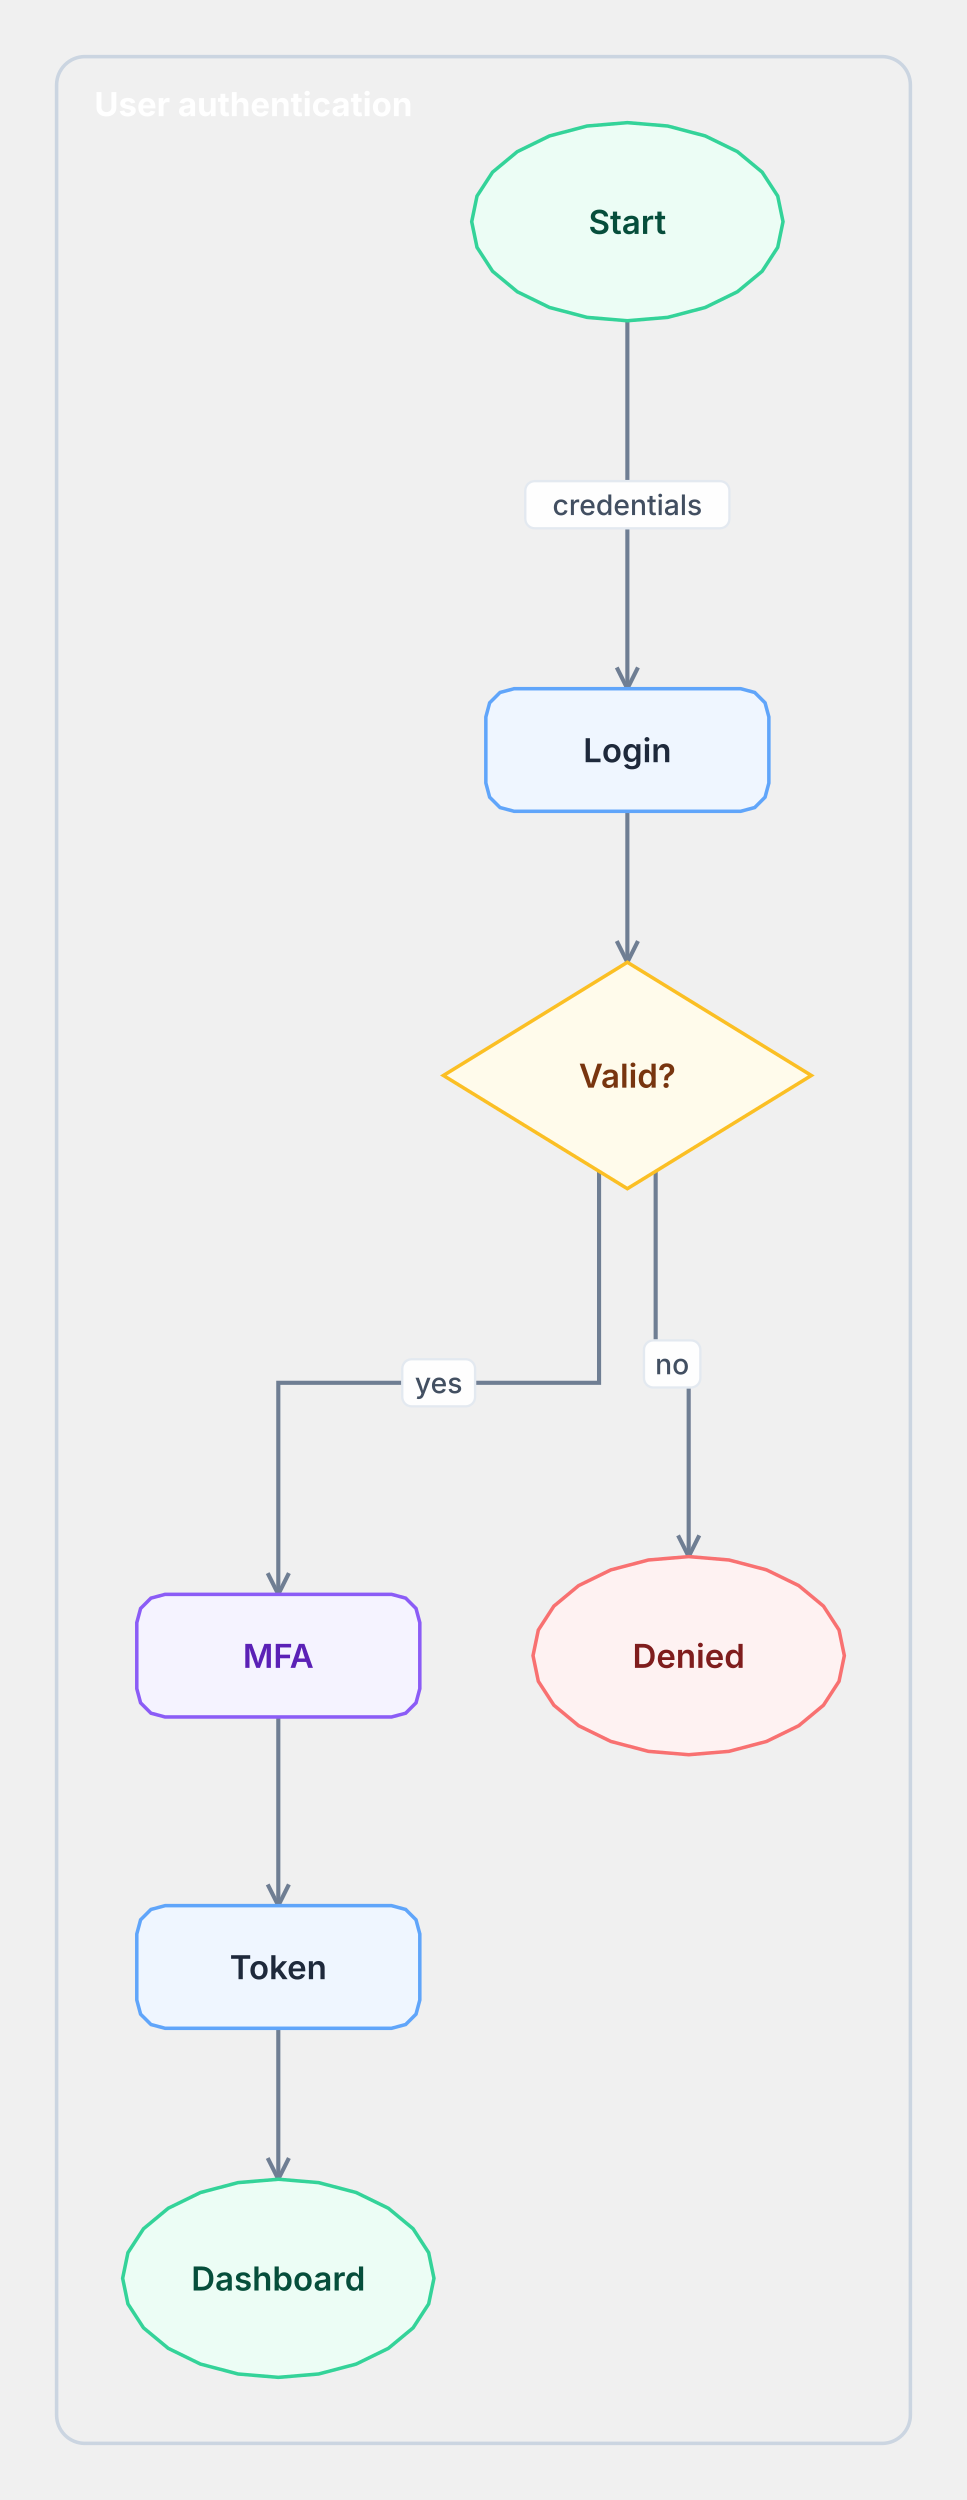
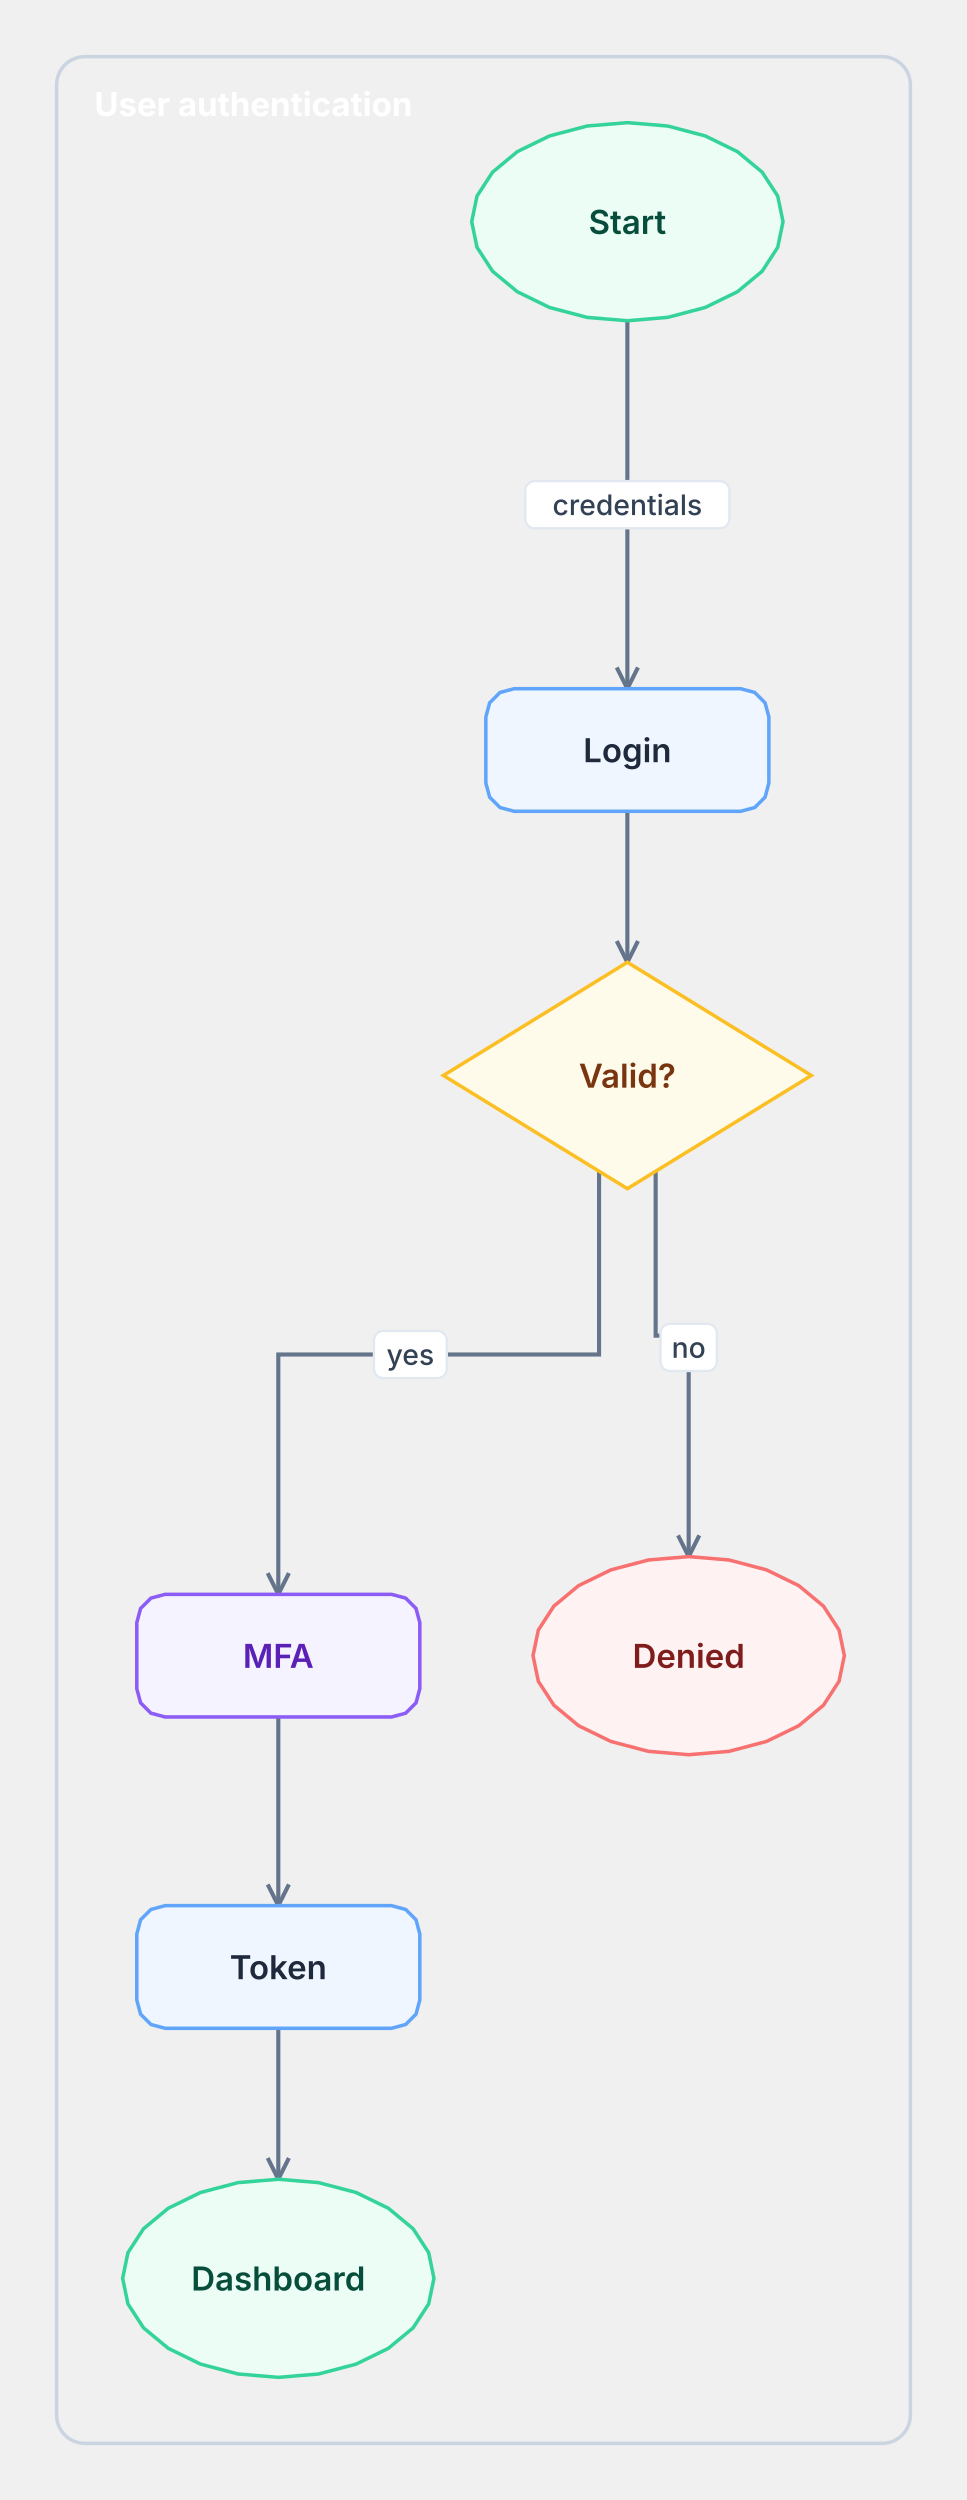
<svg xmlns="http://www.w3.org/2000/svg" viewBox="-24 -24 410 1060" width="410" height="1060" data-openflowkit-document="template-auth-flow" data-page="page-1" data-theme="dark" data-pixel-ratio="1">
+   <g data-node-id="dsl-2blysz" transform="matrix(1 0 0 1 0 0)">
+     <rect x="0" y="0" width="362" height="1012" rx="12" fill="rgba(241,245,249,0.08)" stroke="#cbd5e1" stroke-width="1.5" />
+     <g>
+       <text x="16" y="20" text-anchor="start" dominant-baseline="middle" fill="#ffffff" font-family="Inter, ui-sans-serif, system-ui, sans-serif" font-size="14" font-weight="700">User authentication</text>
+     </g>
+   </g>
  <g data-connector-id="edge:start-&gt;login:1">
    <path d="M242 112 L242 268" fill="none" stroke="#64748b" stroke-width="1.75" opacity="1" />
    <rect x="198.72" y="180" width="86.56" height="20" rx="4" fill="#ffffff" stroke="#e2e8f0" stroke-width="1" />
    <text x="242" y="190" text-anchor="middle" dominant-baseline="middle" fill="#334155" font-family="Inter, ui-sans-serif, system-ui, sans-serif" font-size="12" font-weight="500">credentials</text>
    <path d="M237.5 259 L242 268 L246.5 259" fill="none" stroke="#64748b" stroke-width="1.75" opacity="1" stroke-linejoin="round" />
  </g>
  <g data-connector-id="edge:login-&gt;valid:1">
    <path d="M242 320 L242 384" fill="none" stroke="#64748b" stroke-width="1.75" opacity="1" />
    <path d="M237.5 375 L242 384 L246.5 375" fill="none" stroke="#64748b" stroke-width="1.75" opacity="1" stroke-linejoin="round" />
  </g>
  <g data-connector-id="edge:valid-&gt;mfa:1">
-     <path d="M230 472.615 L230 562.308 L94 562.308 L94 652" fill="none" stroke="#64748b" stroke-width="1.75" opacity="1" />
-     <rect x="146.56" y="552.308" width="30.88" height="20" rx="4" fill="#ffffff" stroke="#e2e8f0" stroke-width="1" />
-     <text x="162" y="562.308" text-anchor="middle" dominant-baseline="middle" fill="#334155" font-family="Inter, ui-sans-serif, system-ui, sans-serif" font-size="12" font-weight="500">yes</text>
+     <path d="M230 472.615 L230 550.308 L94 550.308 L94 652" fill="none" stroke="#64748b" stroke-width="1.75" opacity="1" />
+     <rect x="134.56" y="540.308" width="30.88" height="20" rx="4" fill="#ffffff" stroke="#e2e8f0" stroke-width="1" />
+     <text x="150" y="550.308" text-anchor="middle" dominant-baseline="middle" fill="#334155" font-family="Inter, ui-sans-serif, system-ui, sans-serif" font-size="12" font-weight="500">yes</text>
    <path d="M89.5 643 L94 652 L98.5 643" fill="none" stroke="#64748b" stroke-width="1.75" opacity="1" stroke-linejoin="round" />
  </g>
  <g data-connector-id="edge:valid-&gt;denied:1">
-     <path d="M254 472.615 L254 554.308 L268 554.308 L268 636" fill="none" stroke="#64748b" stroke-width="1.75" opacity="1" />
-     <rect x="249.04" y="544.308" width="23.92" height="20" rx="4" fill="#ffffff" stroke="#e2e8f0" stroke-width="1" />
-     <text x="261" y="554.308" text-anchor="middle" dominant-baseline="middle" fill="#334155" font-family="Inter, ui-sans-serif, system-ui, sans-serif" font-size="12" font-weight="500">no</text>
+     <path d="M254 472.615 L254 542.308 L268 542.308 L268 636" fill="none" stroke="#64748b" stroke-width="1.75" opacity="1" />
+     <rect x="256.04" y="537.308" width="23.92" height="20" rx="4" fill="#ffffff" stroke="#e2e8f0" stroke-width="1" />
+     <text x="268" y="547.308" text-anchor="middle" dominant-baseline="middle" fill="#334155" font-family="Inter, ui-sans-serif, system-ui, sans-serif" font-size="12" font-weight="500">no</text>
    <path d="M263.5 627 L268 636 L272.5 627" fill="none" stroke="#64748b" stroke-width="1.75" opacity="1" stroke-linejoin="round" />
  </g>
  <g data-connector-id="edge:mfa-&gt;token:1">
    <path d="M94 704 L94 784" fill="none" stroke="#64748b" stroke-width="1.75" opacity="1" />
    <path d="M89.5 775 L94 784 L98.5 775" fill="none" stroke="#64748b" stroke-width="1.75" opacity="1" stroke-linejoin="round" />
  </g>
  <g data-connector-id="edge:token-&gt;dashboard:1">
    <path d="M94 836 L94 900" fill="none" stroke="#64748b" stroke-width="1.75" opacity="1" />
    <path d="M89.5 891 L94 900 L98.5 891" fill="none" stroke="#64748b" stroke-width="1.75" opacity="1" stroke-linejoin="round" />
-   </g>
-   <g data-node-id="dsl-2blysz" transform="matrix(1 0 0 1 0 0)">
-     <rect x="0" y="0" width="362" height="1012" rx="12" fill="rgba(241,245,249,0.08)" stroke="#cbd5e1" stroke-width="1.5" />
-     <g>
-       <text x="16" y="20" text-anchor="start" dominant-baseline="middle" fill="#ffffff" font-family="Inter, ui-sans-serif, system-ui, sans-serif" font-size="14" font-weight="700">User authentication</text>
-     </g>
  </g>
  <g data-node-id="start" transform="matrix(1 0 0 1 176 28)">
    <path d="M132 42 L129.751 52.87 L123.158 63 L112.669 71.698 L99 78.373 L83.082 82.569 L66 84 L48.918 82.569 L33 78.373 L19.331 71.698 L8.842 63 L2.249 52.87 L0 42 L2.249 31.13 L8.842 21 L19.331 12.302 L33 5.627 L48.918 1.431 L66 0 L83.082 1.431 L99 5.627 L112.669 12.302 L123.158 21 L129.751 31.13 Z" fill="#ecfdf5" stroke="#34d399" stroke-width="1.5" />
    <g>
      <text x="66" y="42" text-anchor="middle" dominant-baseline="middle" fill="#064e3b" font-family="Inter, ui-sans-serif, system-ui, sans-serif" font-size="14" font-weight="600">Start</text>
    </g>
  </g>
  <g data-node-id="login" transform="matrix(1 0 0 1 182 268)">
    <path d="M108 0 L114 1.608 L118.392 6 L120 12 L120 40 L118.392 46 L114 50.392 L108 52 L12 52 L6 50.392 L1.608 46 L0 40 L0 12 L1.608 6 L6 1.608 L12 0 Z" fill="#eff6ff" stroke="#60a5fa" stroke-width="1.5" />
    <g>
      <text x="60" y="26" text-anchor="middle" dominant-baseline="middle" fill="#1e293b" font-family="Inter, ui-sans-serif, system-ui, sans-serif" font-size="14" font-weight="600">Login</text>
    </g>
  </g>
  <g data-node-id="valid" transform="matrix(1 0 0 1 164 384)">
    <path d="M78 0 L156 48 L78 96 L0 48 Z" fill="#fffbeb" stroke="#fbbf24" stroke-width="1.5" />
    <g>
      <text x="78" y="48" text-anchor="middle" dominant-baseline="middle" fill="#78350f" font-family="Inter, ui-sans-serif, system-ui, sans-serif" font-size="14" font-weight="600">Valid?</text>
    </g>
  </g>
  <g data-node-id="mfa" transform="matrix(1 0 0 1 34 652)">
    <path d="M108 0 L114 1.608 L118.392 6 L120 12 L120 40 L118.392 46 L114 50.392 L108 52 L12 52 L6 50.392 L1.608 46 L0 40 L0 12 L1.608 6 L6 1.608 L12 0 Z" fill="#f5f3ff" stroke="#8b5cf6" stroke-width="1.5" />
    <g>
      <text x="60" y="26" text-anchor="middle" dominant-baseline="middle" fill="#5b21b6" font-family="Inter, ui-sans-serif, system-ui, sans-serif" font-size="14" font-weight="600">MFA</text>
    </g>
  </g>
  <g data-node-id="denied" transform="matrix(1 0 0 1 202 636)">
    <path d="M132 42 L129.751 52.87 L123.158 63 L112.669 71.698 L99 78.373 L83.082 82.569 L66 84 L48.918 82.569 L33 78.373 L19.331 71.698 L8.842 63 L2.249 52.87 L0 42 L2.249 31.13 L8.842 21 L19.331 12.302 L33 5.627 L48.918 1.431 L66 0 L83.082 1.431 L99 5.627 L112.669 12.302 L123.158 21 L129.751 31.13 Z" fill="#fef2f2" stroke="#f87171" stroke-width="1.5" />
    <g>
      <text x="66" y="42" text-anchor="middle" dominant-baseline="middle" fill="#7f1d1d" font-family="Inter, ui-sans-serif, system-ui, sans-serif" font-size="14" font-weight="600">Denied</text>
    </g>
  </g>
  <g data-node-id="token" transform="matrix(1 0 0 1 34 784)">
    <path d="M108 0 L114 1.608 L118.392 6 L120 12 L120 40 L118.392 46 L114 50.392 L108 52 L12 52 L6 50.392 L1.608 46 L0 40 L0 12 L1.608 6 L6 1.608 L12 0 Z" fill="#eff6ff" stroke="#60a5fa" stroke-width="1.5" />
    <g>
      <text x="60" y="26" text-anchor="middle" dominant-baseline="middle" fill="#1e293b" font-family="Inter, ui-sans-serif, system-ui, sans-serif" font-size="14" font-weight="600">Token</text>
    </g>
  </g>
  <g data-node-id="dashboard" transform="matrix(1 0 0 1 28 900)">
    <path d="M132 42 L129.751 52.87 L123.158 63 L112.669 71.698 L99 78.373 L83.082 82.569 L66 84 L48.918 82.569 L33 78.373 L19.331 71.698 L8.842 63 L2.249 52.87 L0 42 L2.249 31.13 L8.842 21 L19.331 12.302 L33 5.627 L48.918 1.431 L66 0 L83.082 1.431 L99 5.627 L112.669 12.302 L123.158 21 L129.751 31.13 Z" fill="#ecfdf5" stroke="#34d399" stroke-width="1.5" />
    <g>
      <text x="66" y="42" text-anchor="middle" dominant-baseline="middle" fill="#064e3b" font-family="Inter, ui-sans-serif, system-ui, sans-serif" font-size="14" font-weight="600">Dashboard</text>
    </g>
  </g>
</svg>
